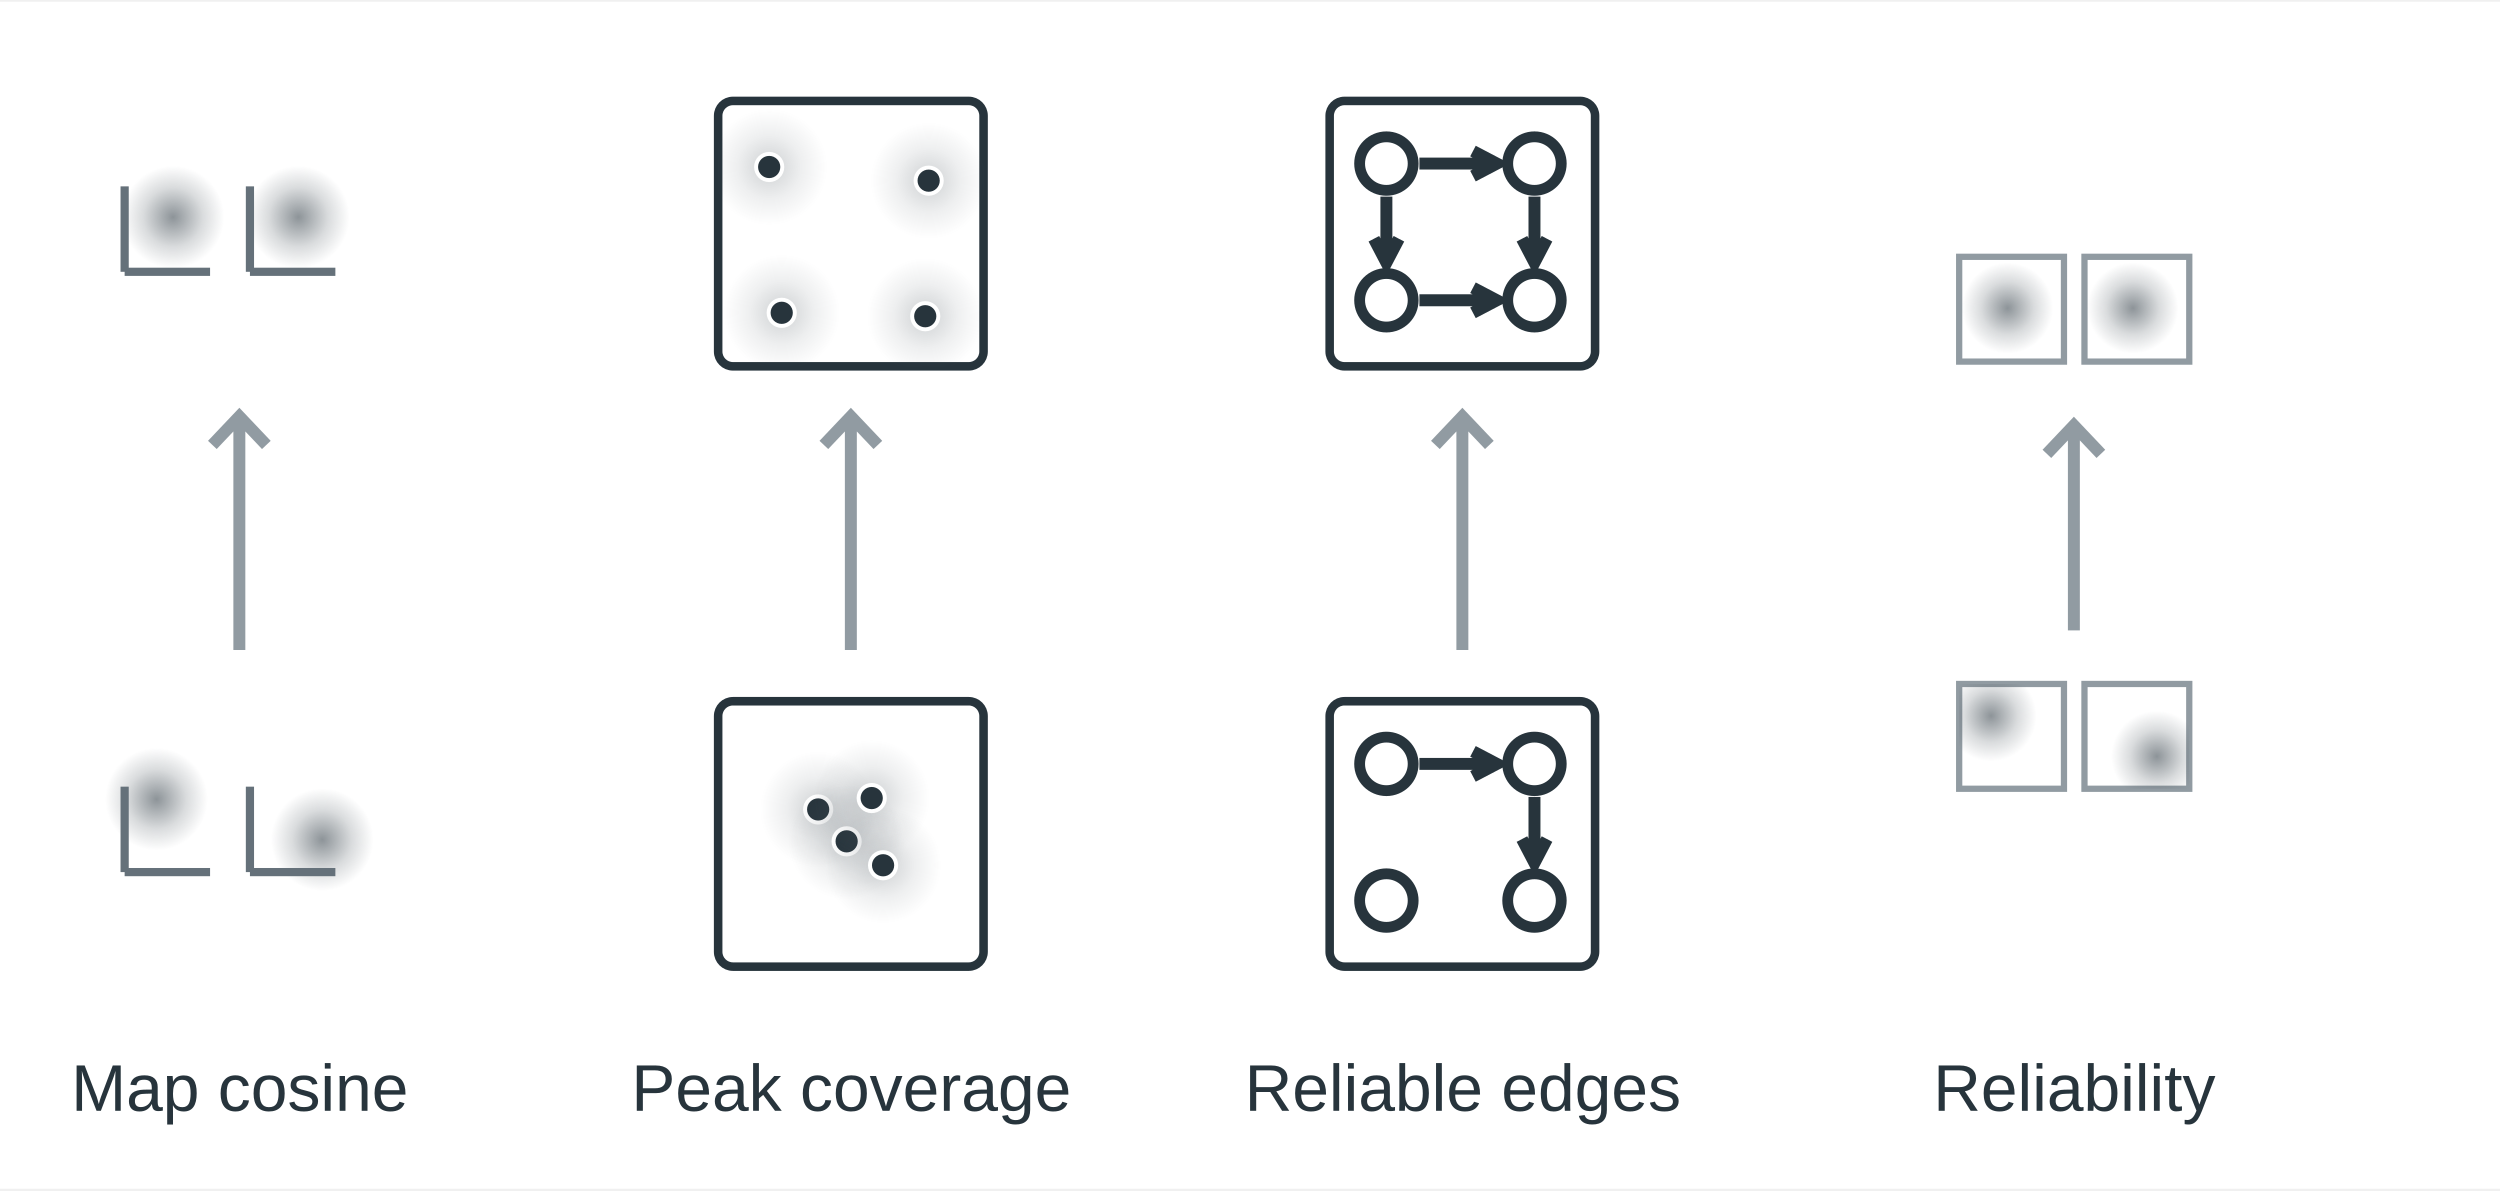
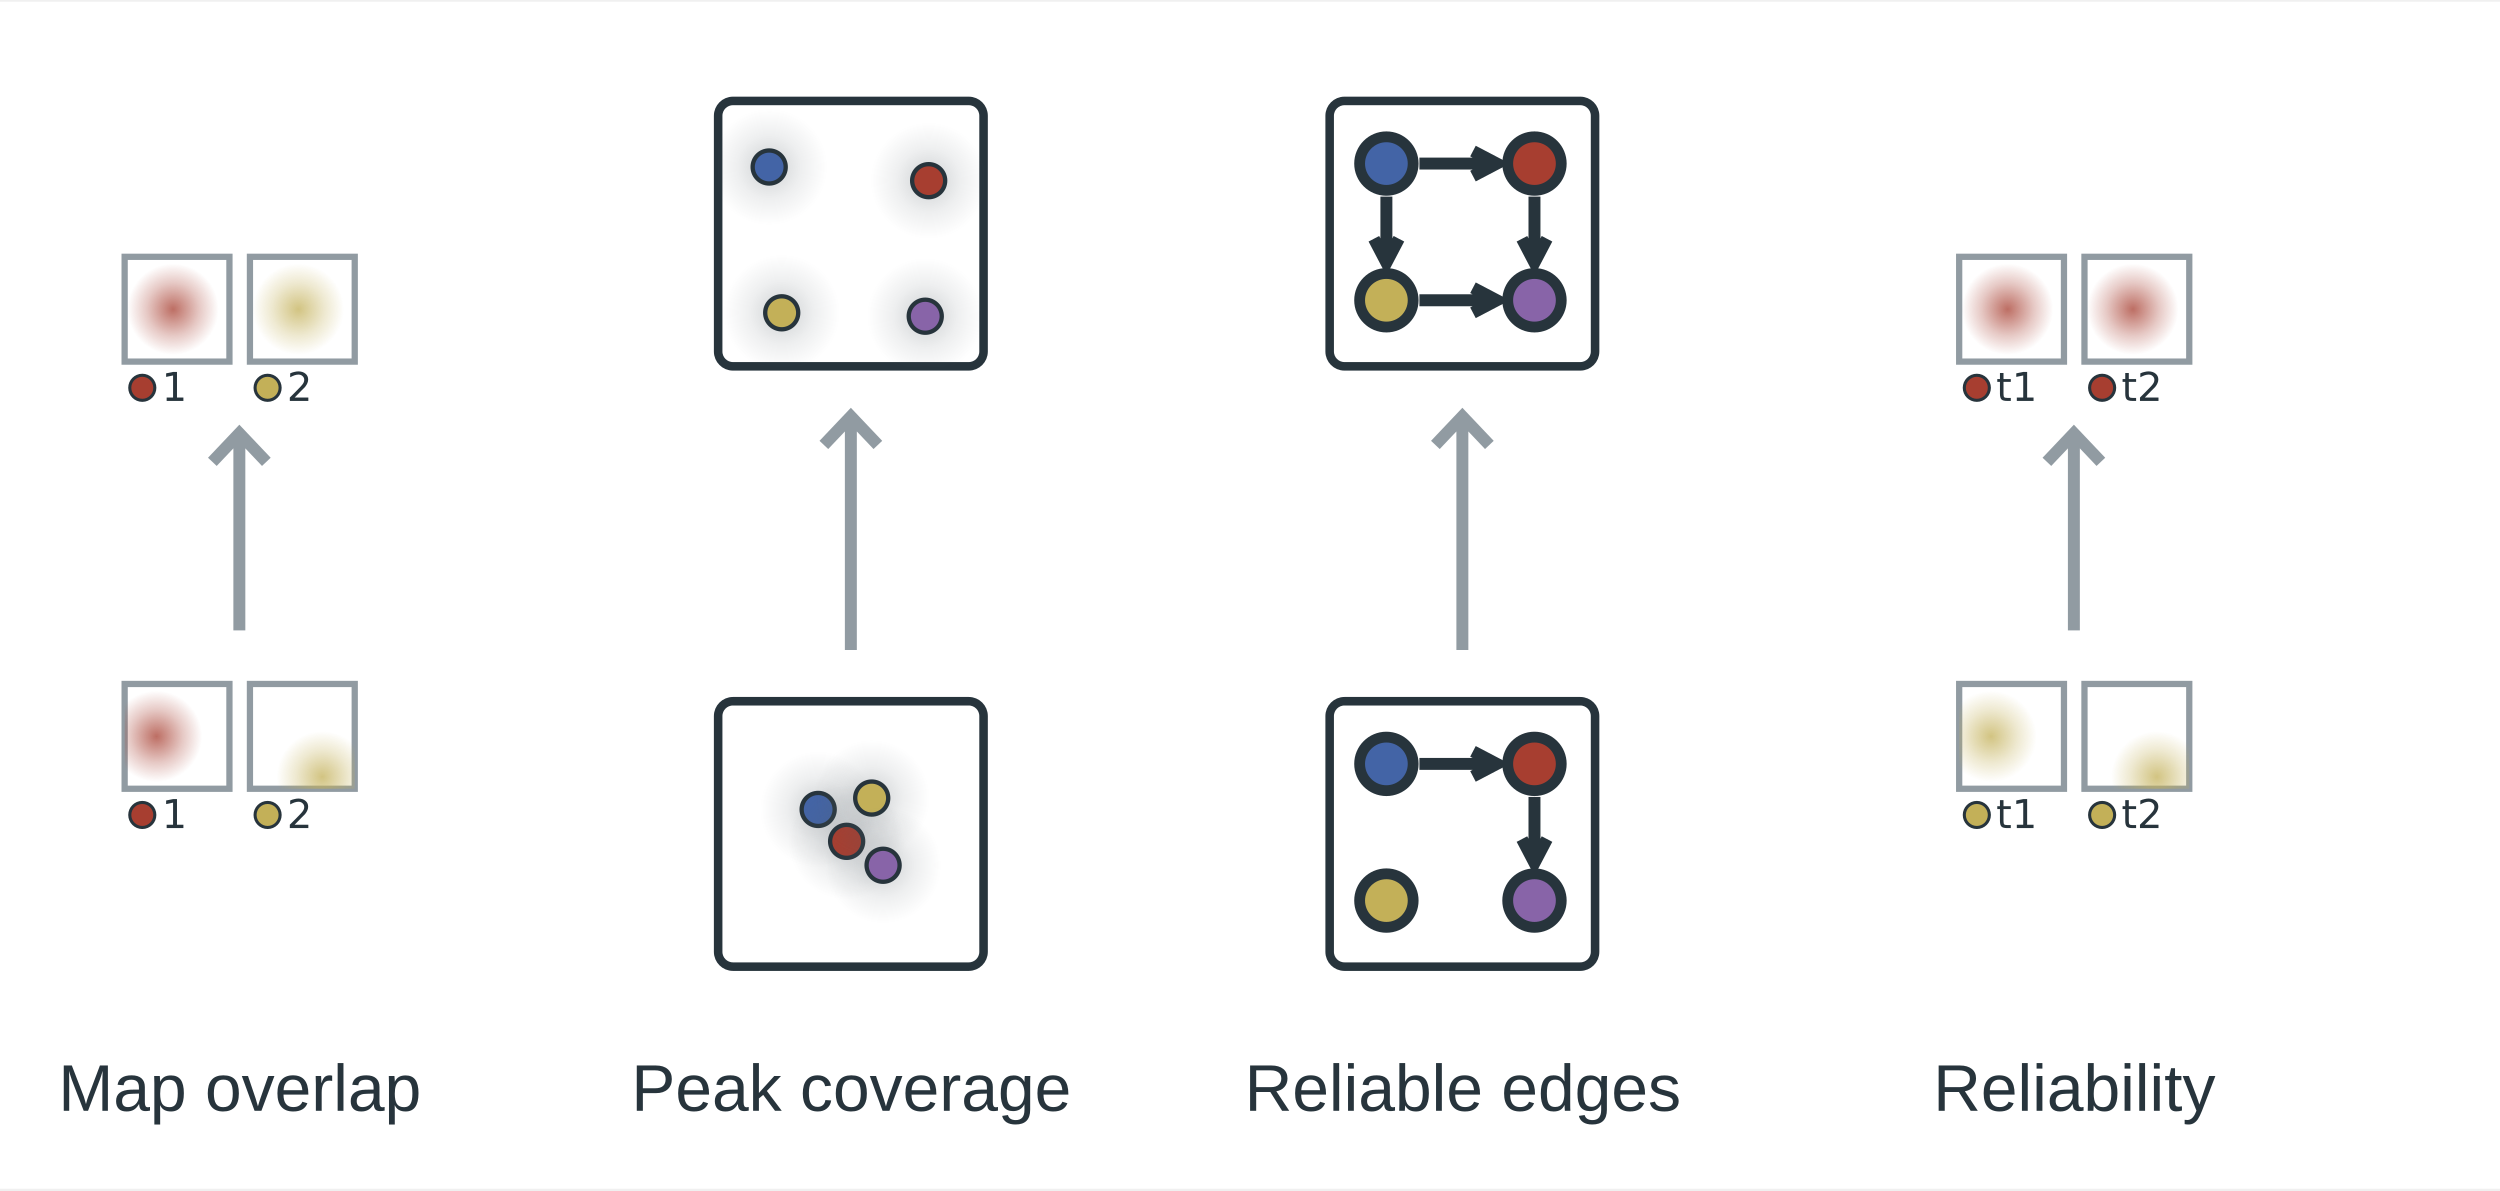
<svg xmlns="http://www.w3.org/2000/svg" width="147mm" height="70mm" viewBox="0 0 417 198">
  <rect width="417" height="198" fill="white" />
-   <style>text{font:11px Arial,sans-serif;fill:#27343c}</style>
-   <g transform="translate(13,8) scale(1.9)">
+   <style>text.preview-label{font:11px Arial,sans-serif;fill:#27343c}</style>
+   <g transform="translate(13,34) scale(1.9)">
    <defs>
-       <radialGradient id="cosine-rate">
-         <stop offset="0" stop-color="#555f66" stop-opacity="0.67" />
-         <stop offset="0.58" stop-color="#555f66" stop-opacity="0.22" />
-         <stop offset="1" stop-color="#555f66" stop-opacity="0" />
+       <radialGradient id="map-overlap-red">
+         <stop offset="0" stop-color="#a73e30" stop-opacity="0.75" />
+         <stop offset="0.58" stop-color="#a73e30" stop-opacity="0.28" />
+         <stop offset="1" stop-color="#a73e30" stop-opacity="0" />
      </radialGradient>
+       <radialGradient id="map-overlap-yellow">
+         <stop offset="0" stop-color="#c3b058" stop-opacity="0.75" />
+         <stop offset="0.58" stop-color="#c3b058" stop-opacity="0.28" />
+         <stop offset="1" stop-color="#c3b058" stop-opacity="0" />
+       </radialGradient>
+       <clipPath id="overlap-field-0">
+         <rect x="4.1" y="4.5" width="9.2" height="9.2" />
+       </clipPath>
+       <clipPath id="overlap-field-1">
+         <rect x="15.1" y="4.5" width="9.2" height="9.2" />
+       </clipPath>
+       <clipPath id="overlap-field-2">
+         <rect x="4.1" y="42.0" width="9.2" height="9.2" />
+       </clipPath>
+       <clipPath id="overlap-field-3">
+         <rect x="15.1" y="42.0" width="9.2" height="9.2" />
+       </clipPath>
    </defs>
-     <circle cx="8.35" cy="14.7" r="4.5" fill="url(#cosine-rate)" />
-     <path d="M 4.1,19.50 V 12.00 M 4.1,19.50 H 11.60" fill="none" stroke="#65717a" stroke-width="0.72" />
-     <circle cx="19.35" cy="14.7" r="4.5" fill="url(#cosine-rate)" />
-     <path d="M 15.1,19.50 V 12.00 M 15.1,19.50 H 22.60" fill="none" stroke="#65717a" stroke-width="0.72" />
-     <circle cx="6.9" cy="65.8" r="4.5" fill="url(#cosine-rate)" />
-     <path d="M 4.1,72.20 V 64.70 M 4.1,72.20 H 11.60" fill="none" stroke="#65717a" stroke-width="0.72" />
-     <circle cx="21.45" cy="69.35" r="4.5" fill="url(#cosine-rate)" />
-     <path d="M 15.1,72.20 V 64.70 M 15.1,72.20 H 22.60" fill="none" stroke="#65717a" stroke-width="0.72" />
-     <path d="M 14.17,52.7 V 32.2 M 11.8,34.7 L 14.17,32.2 L 16.54,34.7" fill="none" stroke="#919ba2" stroke-width="1.05" />
+     <rect x="4.1" y="4.5" width="9.2" height="9.2" fill="white" stroke="#919ba2" stroke-width="0.55" />
+     <g clip-path="url(#overlap-field-0)">
+       <circle cx="8.35" cy="9.1" r="4.0" fill="url(#map-overlap-red)" />
+     </g>
+     <circle cx="5.65" cy="16.00" r="1.1" fill="#a73e30" stroke="#27343c" stroke-width="0.27" />
+     <text x="7.35" y="17.15" font-family="DejaVu Sans" font-size="3.5" fill="#27343c">1</text>
+     <rect x="15.1" y="4.5" width="9.2" height="9.2" fill="white" stroke="#919ba2" stroke-width="0.55" />
+     <g clip-path="url(#overlap-field-1)">
+       <circle cx="19.35" cy="9.1" r="4.0" fill="url(#map-overlap-yellow)" />
+     </g>
+     <circle cx="16.65" cy="16.00" r="1.1" fill="#c3b058" stroke="#27343c" stroke-width="0.27" />
+     <text x="18.35" y="17.15" font-family="DejaVu Sans" font-size="3.5" fill="#27343c">2</text>
+     <rect x="4.1" y="42.0" width="9.2" height="9.2" fill="white" stroke="#919ba2" stroke-width="0.55" />
+     <g clip-path="url(#overlap-field-2)">
+       <circle cx="6.9" cy="46.6" r="4.0" fill="url(#map-overlap-red)" />
+     </g>
+     <circle cx="5.65" cy="53.50" r="1.1" fill="#a73e30" stroke="#27343c" stroke-width="0.27" />
+     <text x="7.35" y="54.65" font-family="DejaVu Sans" font-size="3.5" fill="#27343c">1</text>
+     <rect x="15.1" y="42.0" width="9.2" height="9.2" fill="white" stroke="#919ba2" stroke-width="0.55" />
+     <g clip-path="url(#overlap-field-3)">
+       <circle cx="21.45" cy="50.15" r="4.0" fill="url(#map-overlap-yellow)" />
+     </g>
+     <circle cx="16.65" cy="53.50" r="1.1" fill="#c3b058" stroke="#27343c" stroke-width="0.27" />
+     <text x="18.35" y="54.65" font-family="DejaVu Sans" font-size="3.5" fill="#27343c">2</text>
+     <path d="M 14.17,37.3 V 20.0 M 11.8,22.5 L 14.17,20.0 L 16.54,22.5" fill="none" stroke="#919ba2" stroke-width="1.05" />
  </g>
-   <text x="40" y="185" text-anchor="middle">Map cosine</text>
+   <text class="preview-label" x="40" y="185" text-anchor="middle">Map overlap</text>
  <g transform="translate(115,8) scale(1.9)">
    <defs>
      <radialGradient id="coverage-blur">
        <stop offset="0" stop-color="#555f66" stop-opacity="0.29" />
        <stop offset="0.55" stop-color="#555f66" stop-opacity="0.1" />
        <stop offset="1" stop-color="#555f66" stop-opacity="0" />
      </radialGradient>
      <clipPath id="coverage-top">
        <rect x="2.52" y="4.5" width="23.3" height="23.3" />
      </clipPath>
      <clipPath id="coverage-bottom">
        <rect x="2.52" y="57.2" width="23.3" height="23.3" />
      </clipPath>
    </defs>
    <rect x="2.52" y="4.5" width="23.3" height="23.3" rx="1.3" fill="white" stroke="#27343c" stroke-width="0.75" />
    <rect x="2.52" y="57.2" width="23.3" height="23.3" rx="1.3" fill="white" stroke="#27343c" stroke-width="0.75" />
    <g clip-path="url(#coverage-top)">
      <circle cx="7.0" cy="10.3" r="5.1" fill="url(#coverage-blur)" />
-       <circle cx="7.0" cy="10.3" r="1.15" fill="#27343c" stroke="white" stroke-width="0.35" />
+       <circle cx="7.0" cy="10.3" r="1.45" fill="#4364a6" stroke="#27343c" stroke-width="0.38" />
      <circle cx="21.0" cy="11.5" r="5.1" fill="url(#coverage-blur)" />
-       <circle cx="21.0" cy="11.5" r="1.15" fill="#27343c" stroke="white" stroke-width="0.35" />
+       <circle cx="21.0" cy="11.5" r="1.45" fill="#a73e30" stroke="#27343c" stroke-width="0.38" />
      <circle cx="8.1" cy="23.1" r="5.1" fill="url(#coverage-blur)" />
-       <circle cx="8.1" cy="23.1" r="1.15" fill="#27343c" stroke="white" stroke-width="0.35" />
+       <circle cx="8.1" cy="23.1" r="1.45" fill="#c3b058" stroke="#27343c" stroke-width="0.38" />
      <circle cx="20.7" cy="23.4" r="5.1" fill="url(#coverage-blur)" />
-       <circle cx="20.7" cy="23.4" r="1.15" fill="#27343c" stroke="white" stroke-width="0.35" />
+       <circle cx="20.7" cy="23.4" r="1.45" fill="#8864a8" stroke="#27343c" stroke-width="0.38" />
    </g>
    <g clip-path="url(#coverage-bottom)">
      <circle cx="11.3" cy="66.7" r="5.1" fill="url(#coverage-blur)" />
-       <circle cx="11.3" cy="66.7" r="1.15" fill="#27343c" stroke="white" stroke-width="0.35" />
+       <circle cx="11.3" cy="66.7" r="1.45" fill="#4364a6" stroke="#27343c" stroke-width="0.38" />
      <circle cx="13.8" cy="69.5" r="5.1" fill="url(#coverage-blur)" />
-       <circle cx="13.8" cy="69.5" r="1.15" fill="#27343c" stroke="white" stroke-width="0.35" />
+       <circle cx="13.8" cy="69.5" r="1.45" fill="#a73e30" stroke="#27343c" stroke-width="0.38" />
      <circle cx="16.0" cy="65.7" r="5.1" fill="url(#coverage-blur)" />
-       <circle cx="16.0" cy="65.7" r="1.15" fill="#27343c" stroke="white" stroke-width="0.35" />
+       <circle cx="16.0" cy="65.7" r="1.45" fill="#c3b058" stroke="#27343c" stroke-width="0.38" />
      <circle cx="17.0" cy="71.6" r="5.1" fill="url(#coverage-blur)" />
-       <circle cx="17.0" cy="71.6" r="1.15" fill="#27343c" stroke="white" stroke-width="0.35" />
+       <circle cx="17.0" cy="71.6" r="1.45" fill="#8864a8" stroke="#27343c" stroke-width="0.38" />
    </g>
    <path d="M 14.17,52.7 V 32.2 M 11.8,34.7 L 14.17,32.2 L 16.54,34.7" fill="none" stroke="#919ba2" stroke-width="1.05" />
  </g>
-   <text x="142" y="185" text-anchor="middle">Peak coverage</text>
+   <text class="preview-label" x="142" y="185" text-anchor="middle">Peak coverage</text>
  <g transform="translate(217,8) scale(1.9)">
    <rect x="2.52" y="4.5" width="23.3" height="23.3" rx="1.3" fill="white" stroke="#27343c" stroke-width="0.75" />
    <rect x="2.52" y="57.2" width="23.3" height="23.3" rx="1.3" fill="white" stroke="#27343c" stroke-width="0.75" />
    <path d="M 10.40,10.00 L 17.20,10.00 M 15.10,11.10 L 17.20,10.00 L 15.10,8.90" fill="none" stroke="#27343c" stroke-width="1.05" />
    <path d="M 7.50,12.90 L 7.50,18.70 M 6.40,16.60 L 7.50,18.70 L 8.60,16.60" fill="none" stroke="#27343c" stroke-width="1.05" />
    <path d="M 20.50,12.90 L 20.50,18.70 M 19.40,16.60 L 20.50,18.70 L 21.60,16.60" fill="none" stroke="#27343c" stroke-width="1.05" />
    <path d="M 10.40,22.00 L 17.20,22.00 M 15.10,23.10 L 17.20,22.00 L 15.10,20.90" fill="none" stroke="#27343c" stroke-width="1.05" />
-     <circle cx="7.5" cy="10" r="2.35" fill="white" stroke="#27343c" stroke-width="0.95" />
-     <circle cx="20.5" cy="10" r="2.35" fill="white" stroke="#27343c" stroke-width="0.95" />
-     <circle cx="7.5" cy="22" r="2.35" fill="white" stroke="#27343c" stroke-width="0.95" />
-     <circle cx="20.5" cy="22" r="2.35" fill="white" stroke="#27343c" stroke-width="0.95" />
+     <circle cx="7.5" cy="10" r="2.35" fill="#4364a6" stroke="#27343c" stroke-width="0.95" />
+     <circle cx="20.5" cy="10" r="2.35" fill="#a73e30" stroke="#27343c" stroke-width="0.95" />
+     <circle cx="7.5" cy="22" r="2.35" fill="#c3b058" stroke="#27343c" stroke-width="0.95" />
+     <circle cx="20.5" cy="22" r="2.35" fill="#8864a8" stroke="#27343c" stroke-width="0.95" />
    <path d="M 10.40,62.70 L 17.20,62.70 M 15.10,63.80 L 17.20,62.70 L 15.10,61.60" fill="none" stroke="#27343c" stroke-width="1.05" />
    <path d="M 20.50,65.60 L 20.50,71.40 M 19.40,69.30 L 20.50,71.40 L 21.60,69.30" fill="none" stroke="#27343c" stroke-width="1.05" />
-     <circle cx="7.5" cy="62.7" r="2.35" fill="white" stroke="#27343c" stroke-width="0.95" />
-     <circle cx="20.5" cy="62.7" r="2.35" fill="white" stroke="#27343c" stroke-width="0.95" />
-     <circle cx="7.5" cy="74.7" r="2.35" fill="white" stroke="#27343c" stroke-width="0.95" />
-     <circle cx="20.5" cy="74.7" r="2.35" fill="white" stroke="#27343c" stroke-width="0.95" />
+     <circle cx="7.5" cy="62.7" r="2.35" fill="#4364a6" stroke="#27343c" stroke-width="0.95" />
+     <circle cx="20.5" cy="62.7" r="2.35" fill="#a73e30" stroke="#27343c" stroke-width="0.95" />
+     <circle cx="7.5" cy="74.7" r="2.35" fill="#c3b058" stroke="#27343c" stroke-width="0.95" />
+     <circle cx="20.5" cy="74.7" r="2.35" fill="#8864a8" stroke="#27343c" stroke-width="0.95" />
    <path d="M 14.17,52.7 V 32.2 M 11.8,34.7 L 14.17,32.2 L 16.54,34.7" fill="none" stroke="#919ba2" stroke-width="1.05" />
  </g>
-   <text x="244" y="185" text-anchor="middle">Reliable edges</text>
+   <text class="preview-label" x="244" y="185" text-anchor="middle">Reliable edges</text>
  <g transform="translate(319,34) scale(1.9)">
    <defs>
-       <radialGradient id="reliability-rate">
-         <stop offset="0" stop-color="#555f66" stop-opacity="0.67" />
-         <stop offset="0.58" stop-color="#555f66" stop-opacity="0.22" />
-         <stop offset="1" stop-color="#555f66" stop-opacity="0" />
+       <radialGradient id="map-reliability-red">
+         <stop offset="0" stop-color="#a73e30" stop-opacity="0.75" />
+         <stop offset="0.58" stop-color="#a73e30" stop-opacity="0.28" />
+         <stop offset="1" stop-color="#a73e30" stop-opacity="0" />
+       </radialGradient>
+       <radialGradient id="map-reliability-yellow">
+         <stop offset="0" stop-color="#c3b058" stop-opacity="0.75" />
+         <stop offset="0.58" stop-color="#c3b058" stop-opacity="0.28" />
+         <stop offset="1" stop-color="#c3b058" stop-opacity="0" />
      </radialGradient>
      <clipPath id="reliability-field-0">
        <rect x="4.1" y="4.5" width="9.2" height="9.2" />
      </clipPath>
      <clipPath id="reliability-field-1">
        <rect x="15.1" y="4.5" width="9.2" height="9.2" />
      </clipPath>
      <clipPath id="reliability-field-2">
        <rect x="4.1" y="42.0" width="9.2" height="9.2" />
      </clipPath>
      <clipPath id="reliability-field-3">
        <rect x="15.1" y="42.0" width="9.2" height="9.2" />
      </clipPath>
    </defs>
    <rect x="4.1" y="4.5" width="9.2" height="9.2" fill="white" stroke="#919ba2" stroke-width="0.55" />
    <g clip-path="url(#reliability-field-0)">
-       <circle cx="8.35" cy="9.0" r="4.0" fill="url(#reliability-rate)" />
+       <circle cx="8.35" cy="9.1" r="4.0" fill="url(#map-reliability-red)" />
    </g>
+     <circle cx="5.65" cy="16.00" r="1.1" fill="#a73e30" stroke="#27343c" stroke-width="0.27" />
+     <text x="7.35" y="17.15" font-family="DejaVu Sans" font-size="3.5" fill="#27343c">t1</text>
    <rect x="15.1" y="4.5" width="9.2" height="9.2" fill="white" stroke="#919ba2" stroke-width="0.55" />
    <g clip-path="url(#reliability-field-1)">
-       <circle cx="19.35" cy="9.0" r="4.0" fill="url(#reliability-rate)" />
+       <circle cx="19.35" cy="9.1" r="4.0" fill="url(#map-reliability-red)" />
    </g>
+     <circle cx="16.65" cy="16.00" r="1.1" fill="#a73e30" stroke="#27343c" stroke-width="0.27" />
+     <text x="18.35" y="17.15" font-family="DejaVu Sans" font-size="3.5" fill="#27343c">t2</text>
    <rect x="4.1" y="42.0" width="9.2" height="9.2" fill="white" stroke="#919ba2" stroke-width="0.55" />
    <g clip-path="url(#reliability-field-2)">
-       <circle cx="6.9" cy="44.8" r="4.0" fill="url(#reliability-rate)" />
+       <circle cx="6.9" cy="46.6" r="4.0" fill="url(#map-reliability-yellow)" />
    </g>
+     <circle cx="5.65" cy="53.50" r="1.1" fill="#c3b058" stroke="#27343c" stroke-width="0.27" />
+     <text x="7.35" y="54.65" font-family="DejaVu Sans" font-size="3.5" fill="#27343c">t1</text>
    <rect x="15.1" y="42.0" width="9.2" height="9.2" fill="white" stroke="#919ba2" stroke-width="0.55" />
    <g clip-path="url(#reliability-field-3)">
-       <circle cx="21.45" cy="48.35" r="4.0" fill="url(#reliability-rate)" />
+       <circle cx="21.45" cy="50.15" r="4.0" fill="url(#map-reliability-yellow)" />
    </g>
-     <path d="M 14.17,37.3 V 19.3 M 11.8,21.8 L 14.17,19.3 L 16.54,21.8" fill="none" stroke="#919ba2" stroke-width="1.05" />
+     <circle cx="16.65" cy="53.50" r="1.1" fill="#c3b058" stroke="#27343c" stroke-width="0.27" />
+     <text x="18.35" y="54.65" font-family="DejaVu Sans" font-size="3.5" fill="#27343c">t2</text>
+     <path d="M 14.17,37.3 V 20.0 M 11.8,22.5 L 14.17,20.0 L 16.54,22.5" fill="none" stroke="#919ba2" stroke-width="1.05" />
  </g>
-   <text x="346" y="185" text-anchor="middle">Reliability</text>
+   <text class="preview-label" x="346" y="185" text-anchor="middle">Reliability</text>
</svg>
